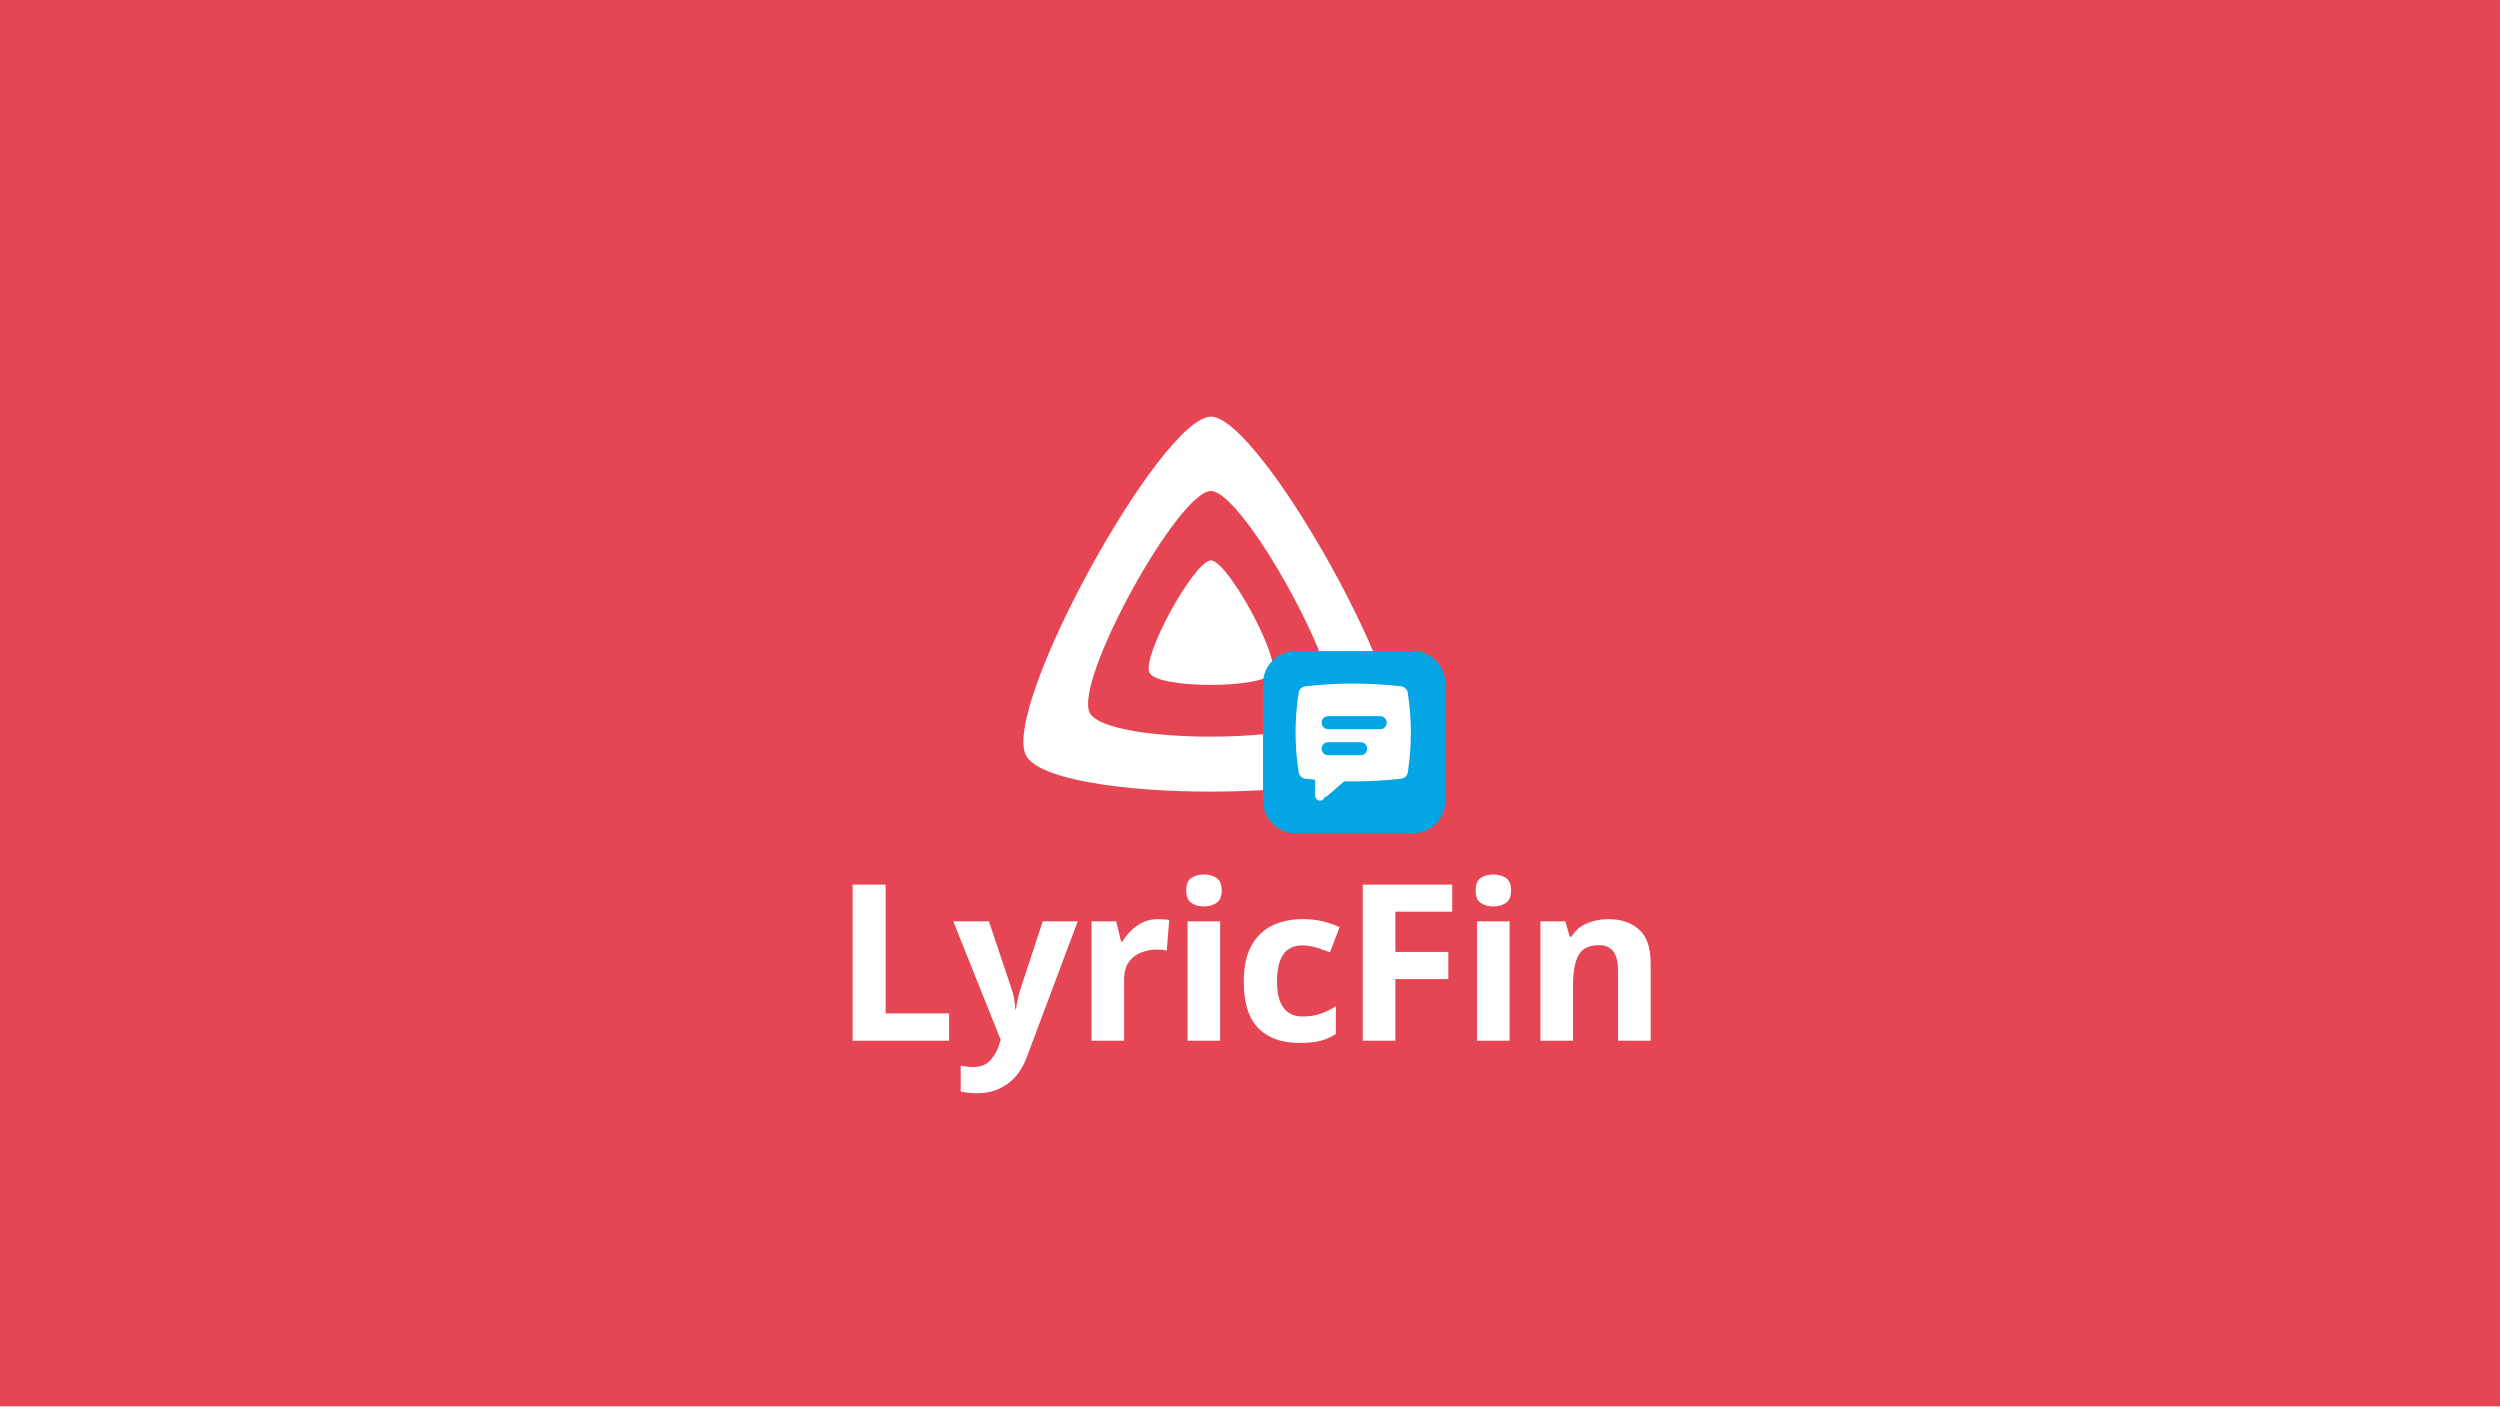
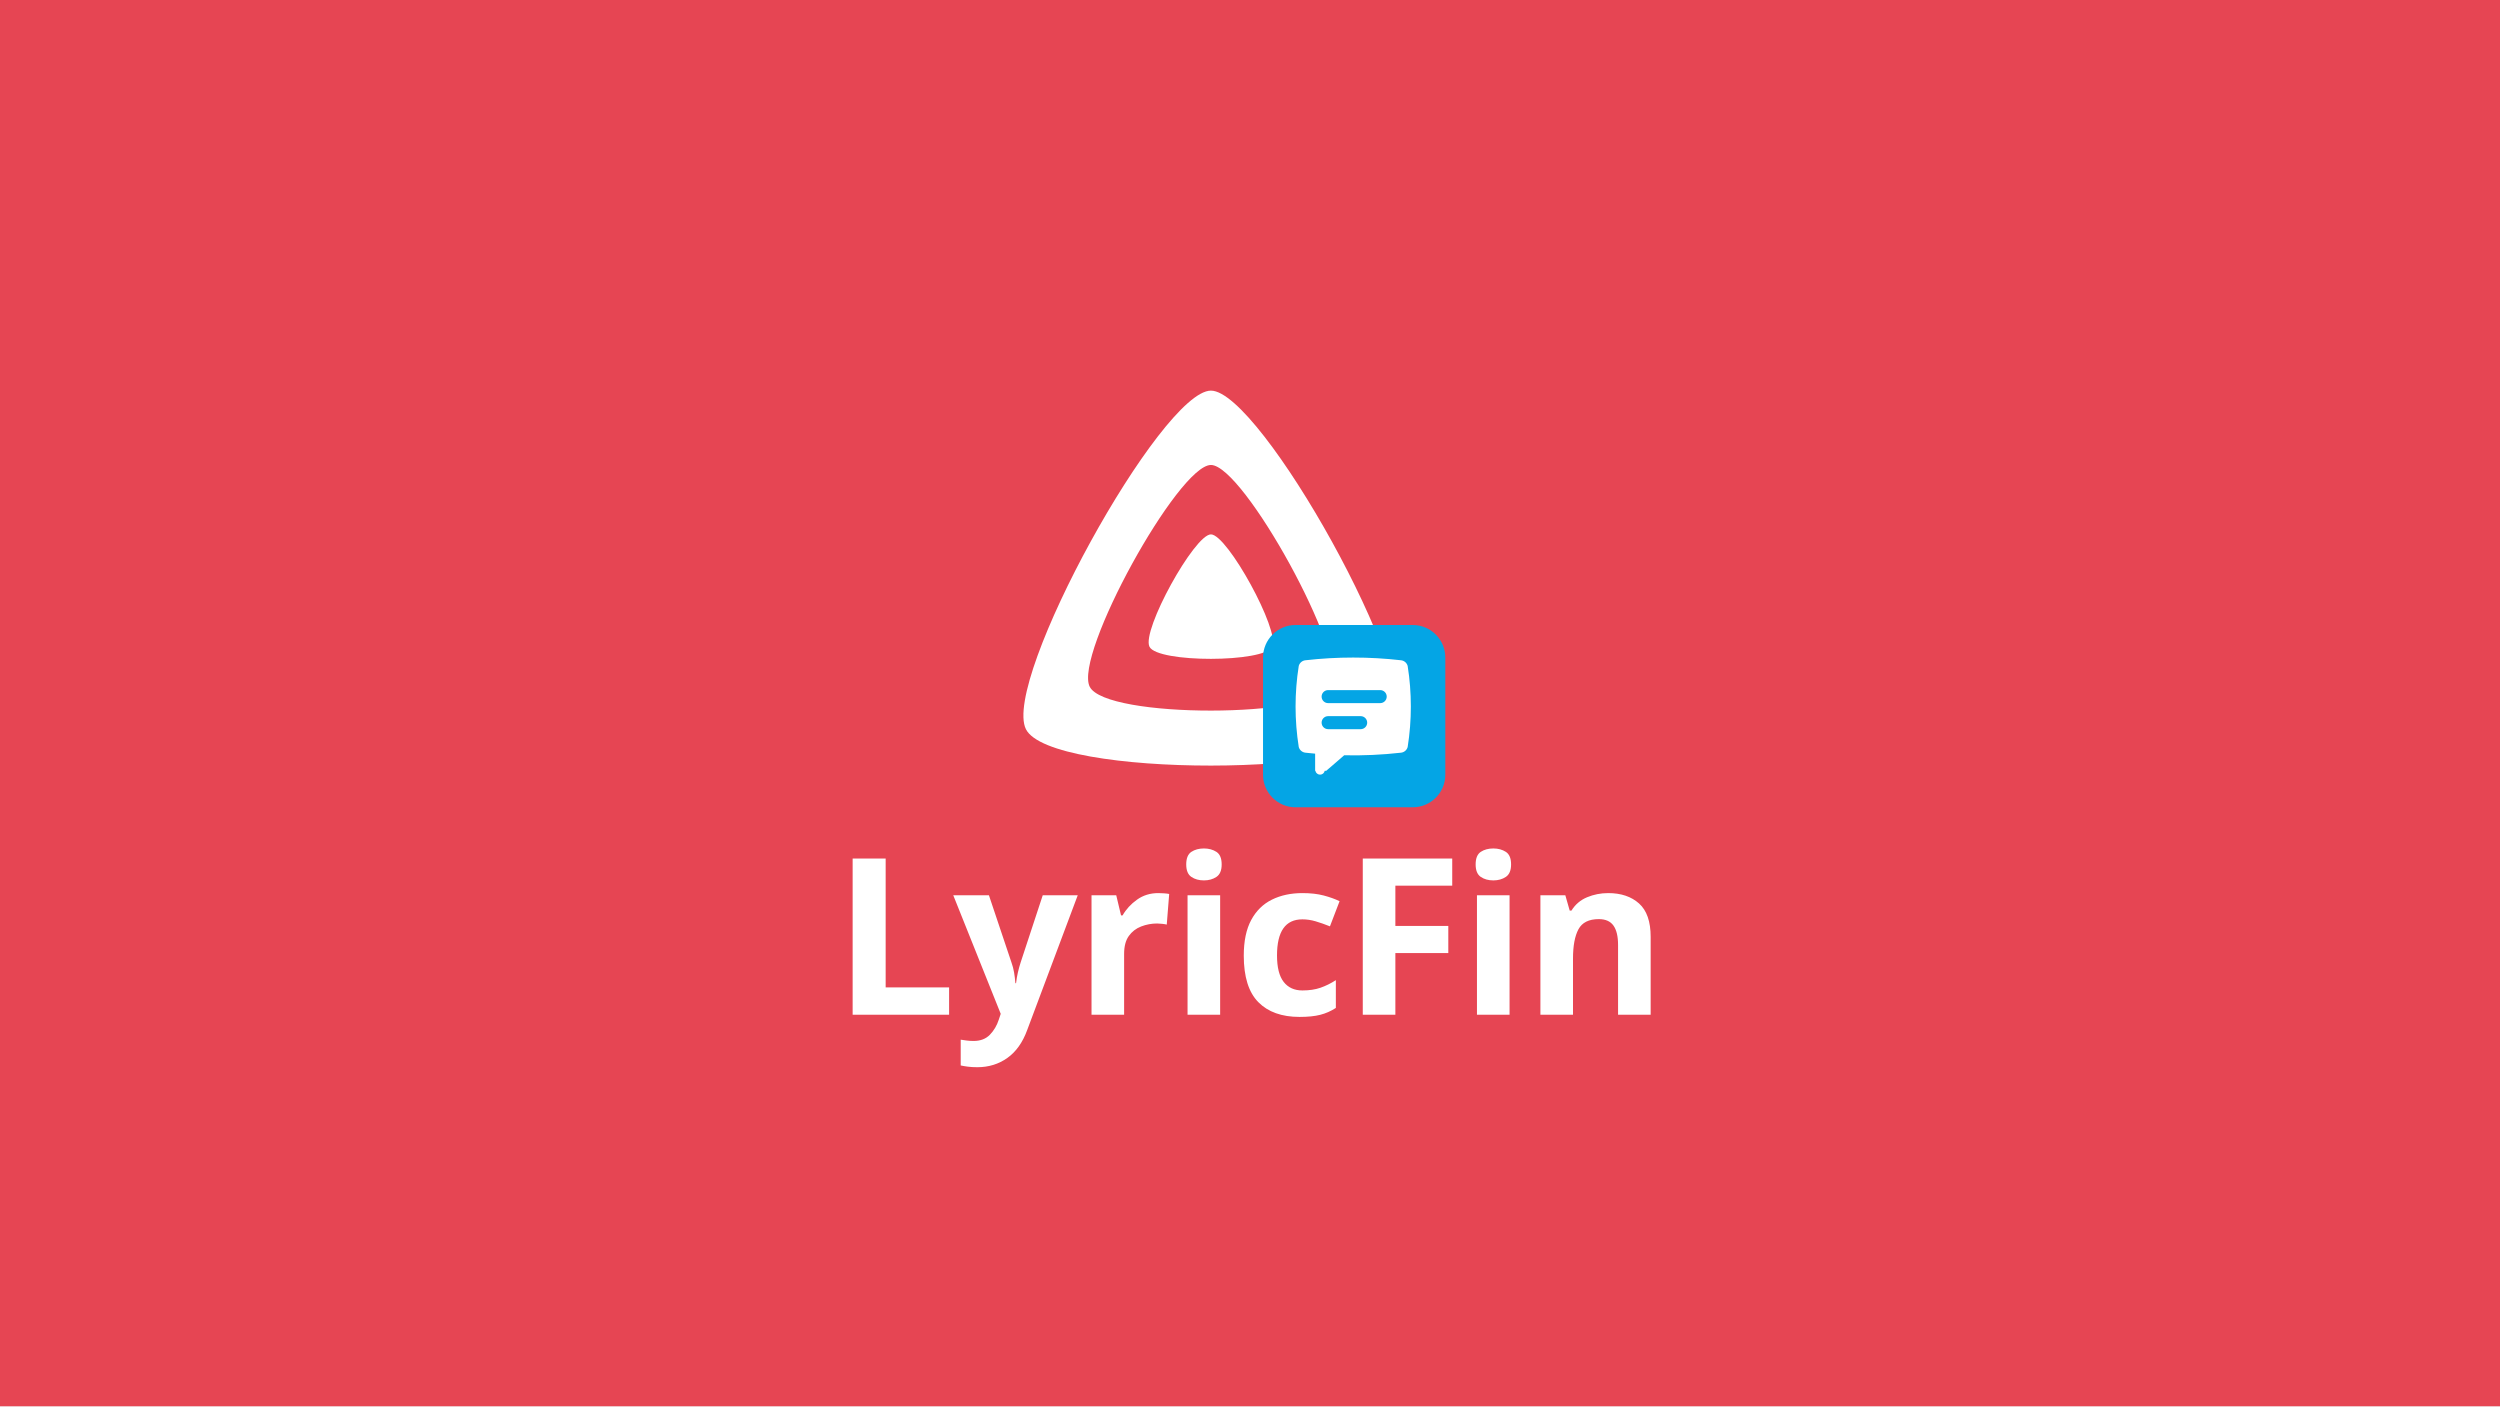
<svg xmlns="http://www.w3.org/2000/svg" width="1920" height="1080" viewBox="0 0 1920 1080">
  <defs>
    <style type="text/css">
      .title {
        font-family: "Nunito", "Quicksand", "Comfortaa", "Arial Rounded MT Bold", ui-rounded, sans-serif;
        font-weight: 700;
        font-size: 168px;
        fill: #ffffff;
        letter-spacing: -0.015em;
      }
    </style>
  </defs>
  <rect width="1920" height="1080" fill="#e64553" />
  <g transform="translate(960, 540)">
-     <g transform="translate(-230, -280)">
+     <g transform="translate(-230, -300)">
      <g transform="translate(-40, -40) scale(10)">
        <rect width="40" height="40" x="4" y="4" rx="4" fill="#e64553" />
        <path fill="#ffffff" d="M 24 10 C 20.19 10 7.92 32.24 9.79 36 C 11.66 39.75 36.36 39.71 38.21 36 C 40.25 32.29 27.81 10 24 10 Z M 33.31 32.74 C 32.1 35.17 15.92 35.2 14.69 32.74 C 13.46 30.28 21.5 15.71 24 15.71 C 26.5 15.71 34.52 30.31 33.31 32.74 Z M 24 21.04 C 22.74 21.04 18.66 28.42 19.28 29.67 C 19.9 30.92 28.1 30.9 28.71 29.67 C 29.32 28.44 25.26 21.04 24 21.04 Z" />
        <rect width="14" height="14" x="28" y="28" rx="2.5" fill="#04a5e5" />
        <path fill="#ffffff" transform="translate(30.5, 30.5) scale(0.216)" d="M 39.855 31.811 A 2.763 2.763 0 0 1 37.48 33.827 A 150.4 150.4 0 0 1 17.285 34.745 L 10.907 40.258 H 10.373 A 1.695 1.695 0 0 1 7.044 40.258 H 6.956 L 6.956 34.17 C 5.806 34.07 4.656 33.958 3.507 33.828 A 2.763 2.763 0 0 1 1.132 31.812 A 92.124 92.124 0 0 1 1.132 2.979 A 2.763 2.763 0 0 1 3.507 0.963 A 150.236 150.236 0 0 1 37.477 0.963 A 2.763 2.763 0 0 1 39.852 2.979 A 92.124 92.124 0 0 1 39.855 31.811 Z" />
        <rect fill="#04a5e5" x="32.5" y="33" width="5" height="1" rx="0.5" />
        <rect fill="#04a5e5" x="32.5" y="35" width="3.5" height="1" rx="0.5" />
      </g>
    </g>
-     <text class="title" text-anchor="middle" dominant-baseline="middle" x="0" y="200">LyricFin</text>
+     <text class="title" text-anchor="middle" dominant-baseline="middle" x="0" y="180">LyricFin</text>
  </g>
</svg>
